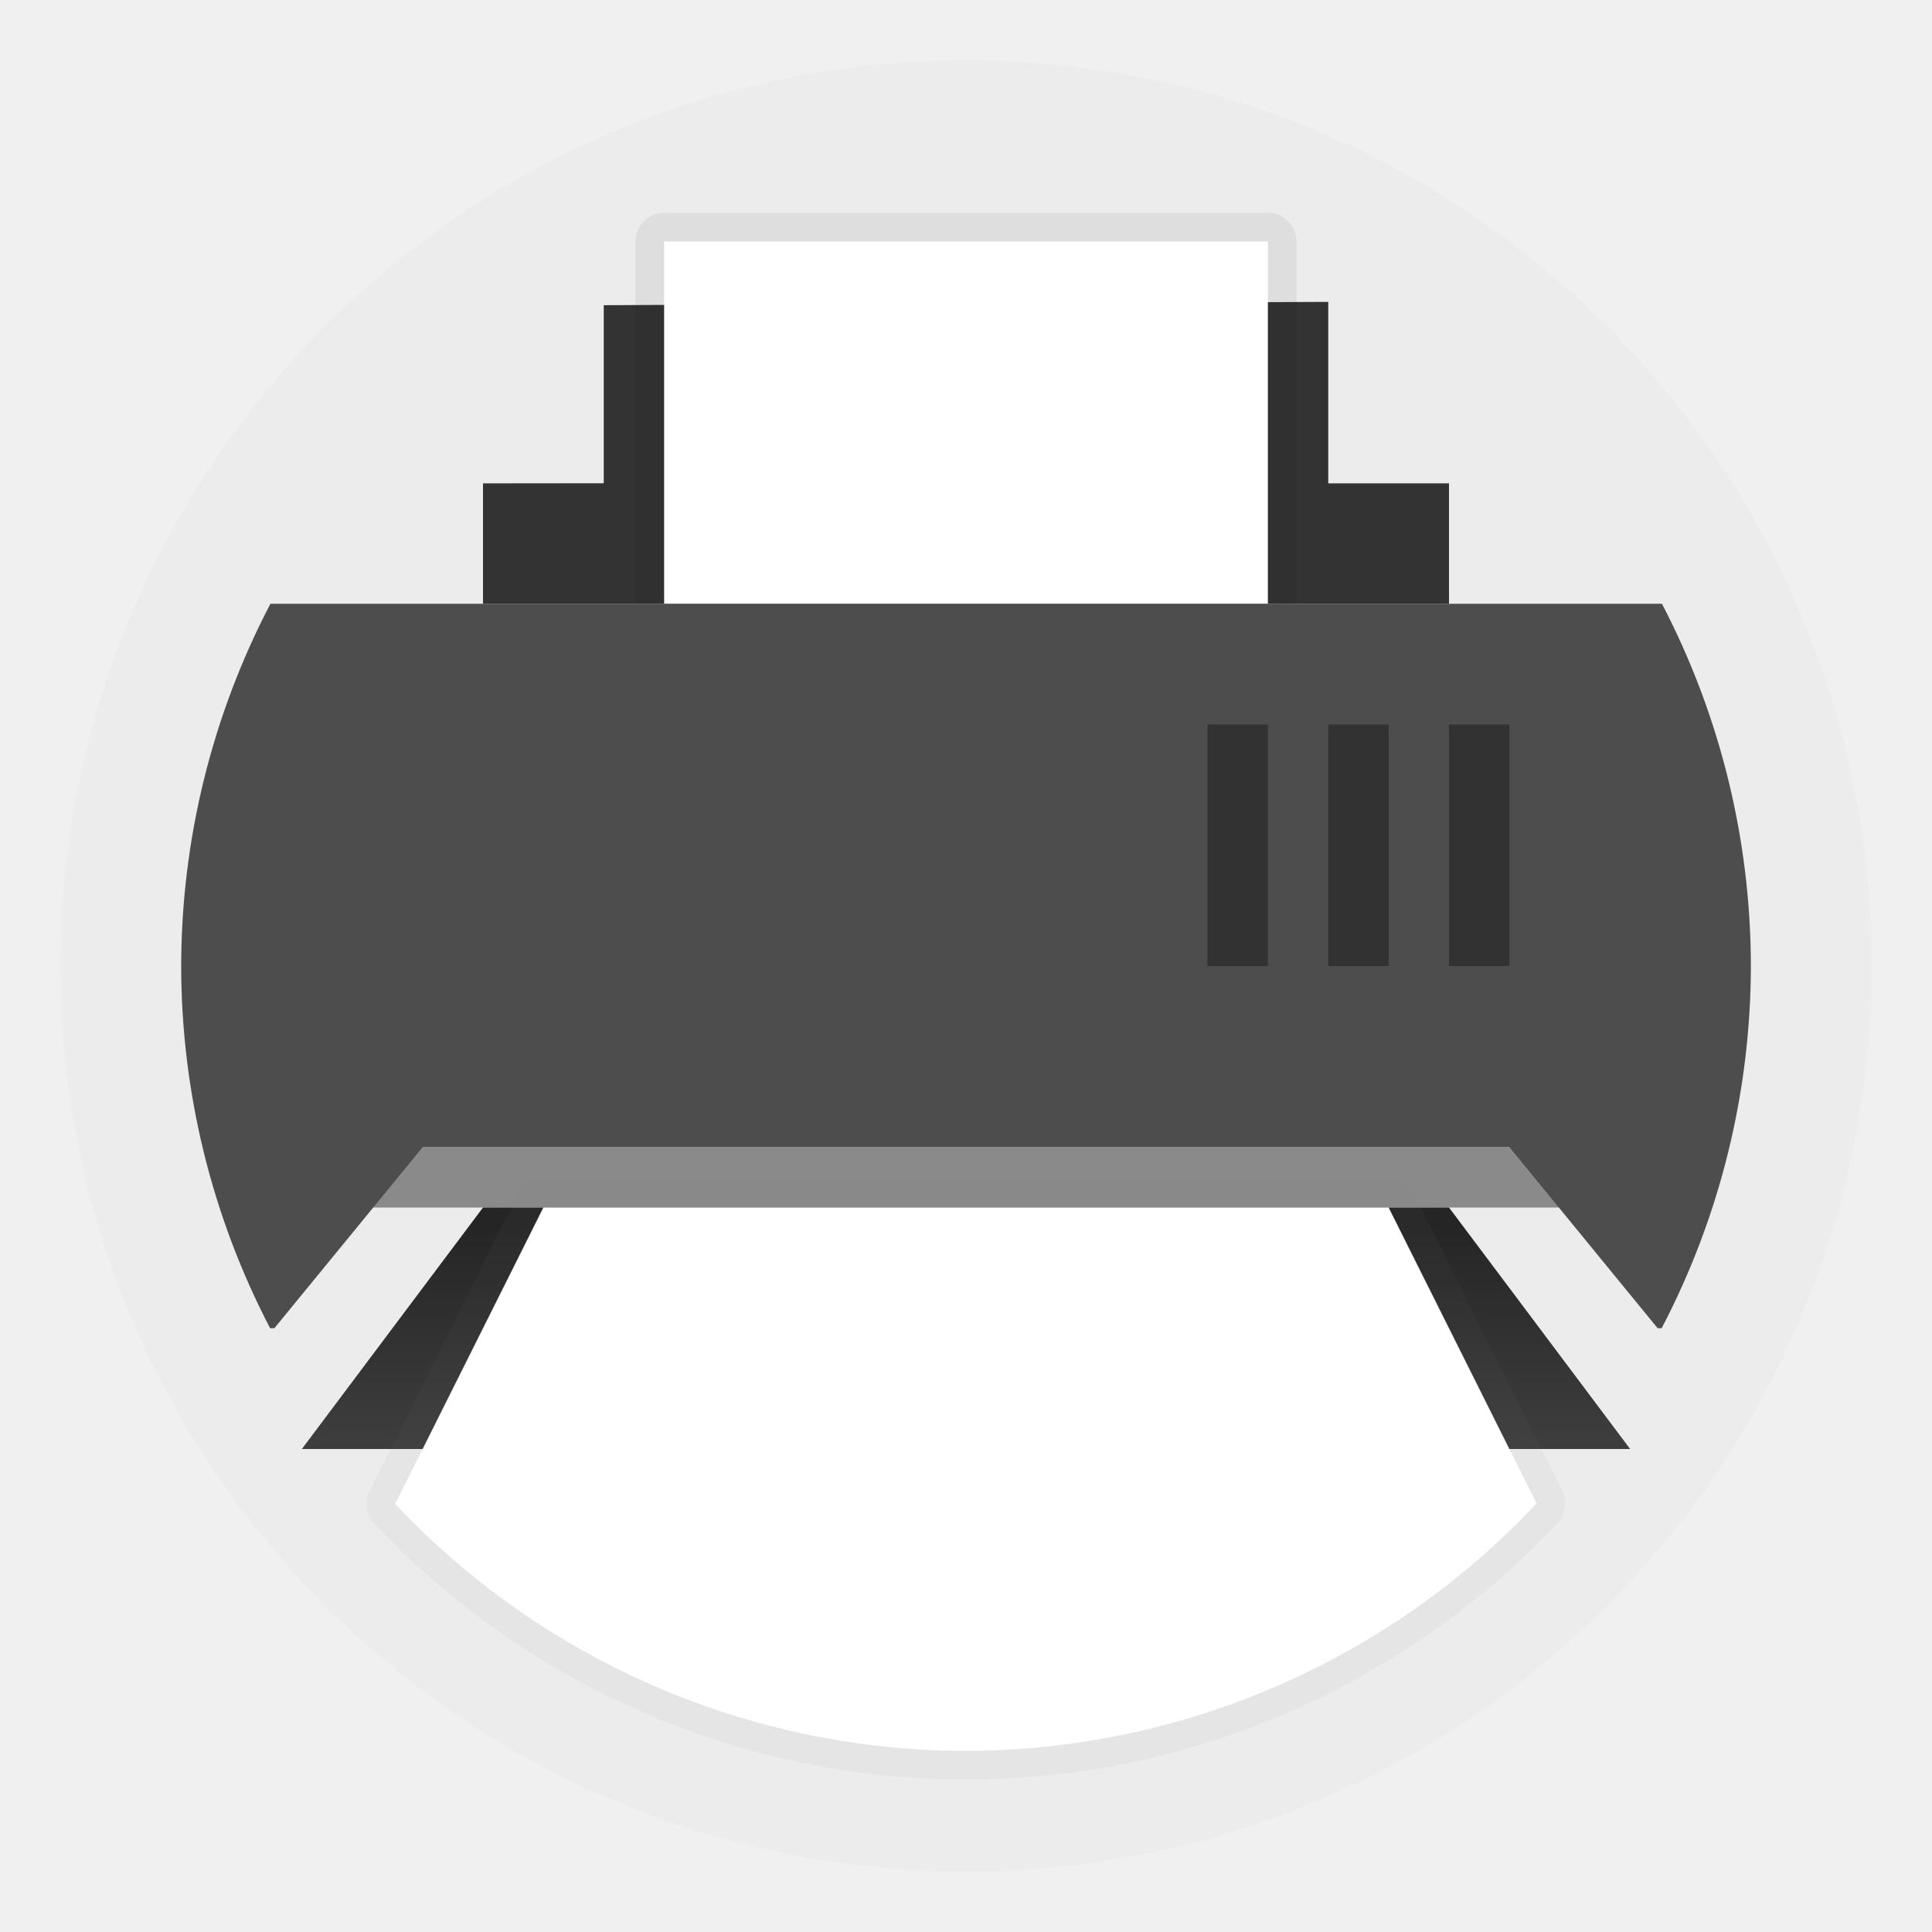
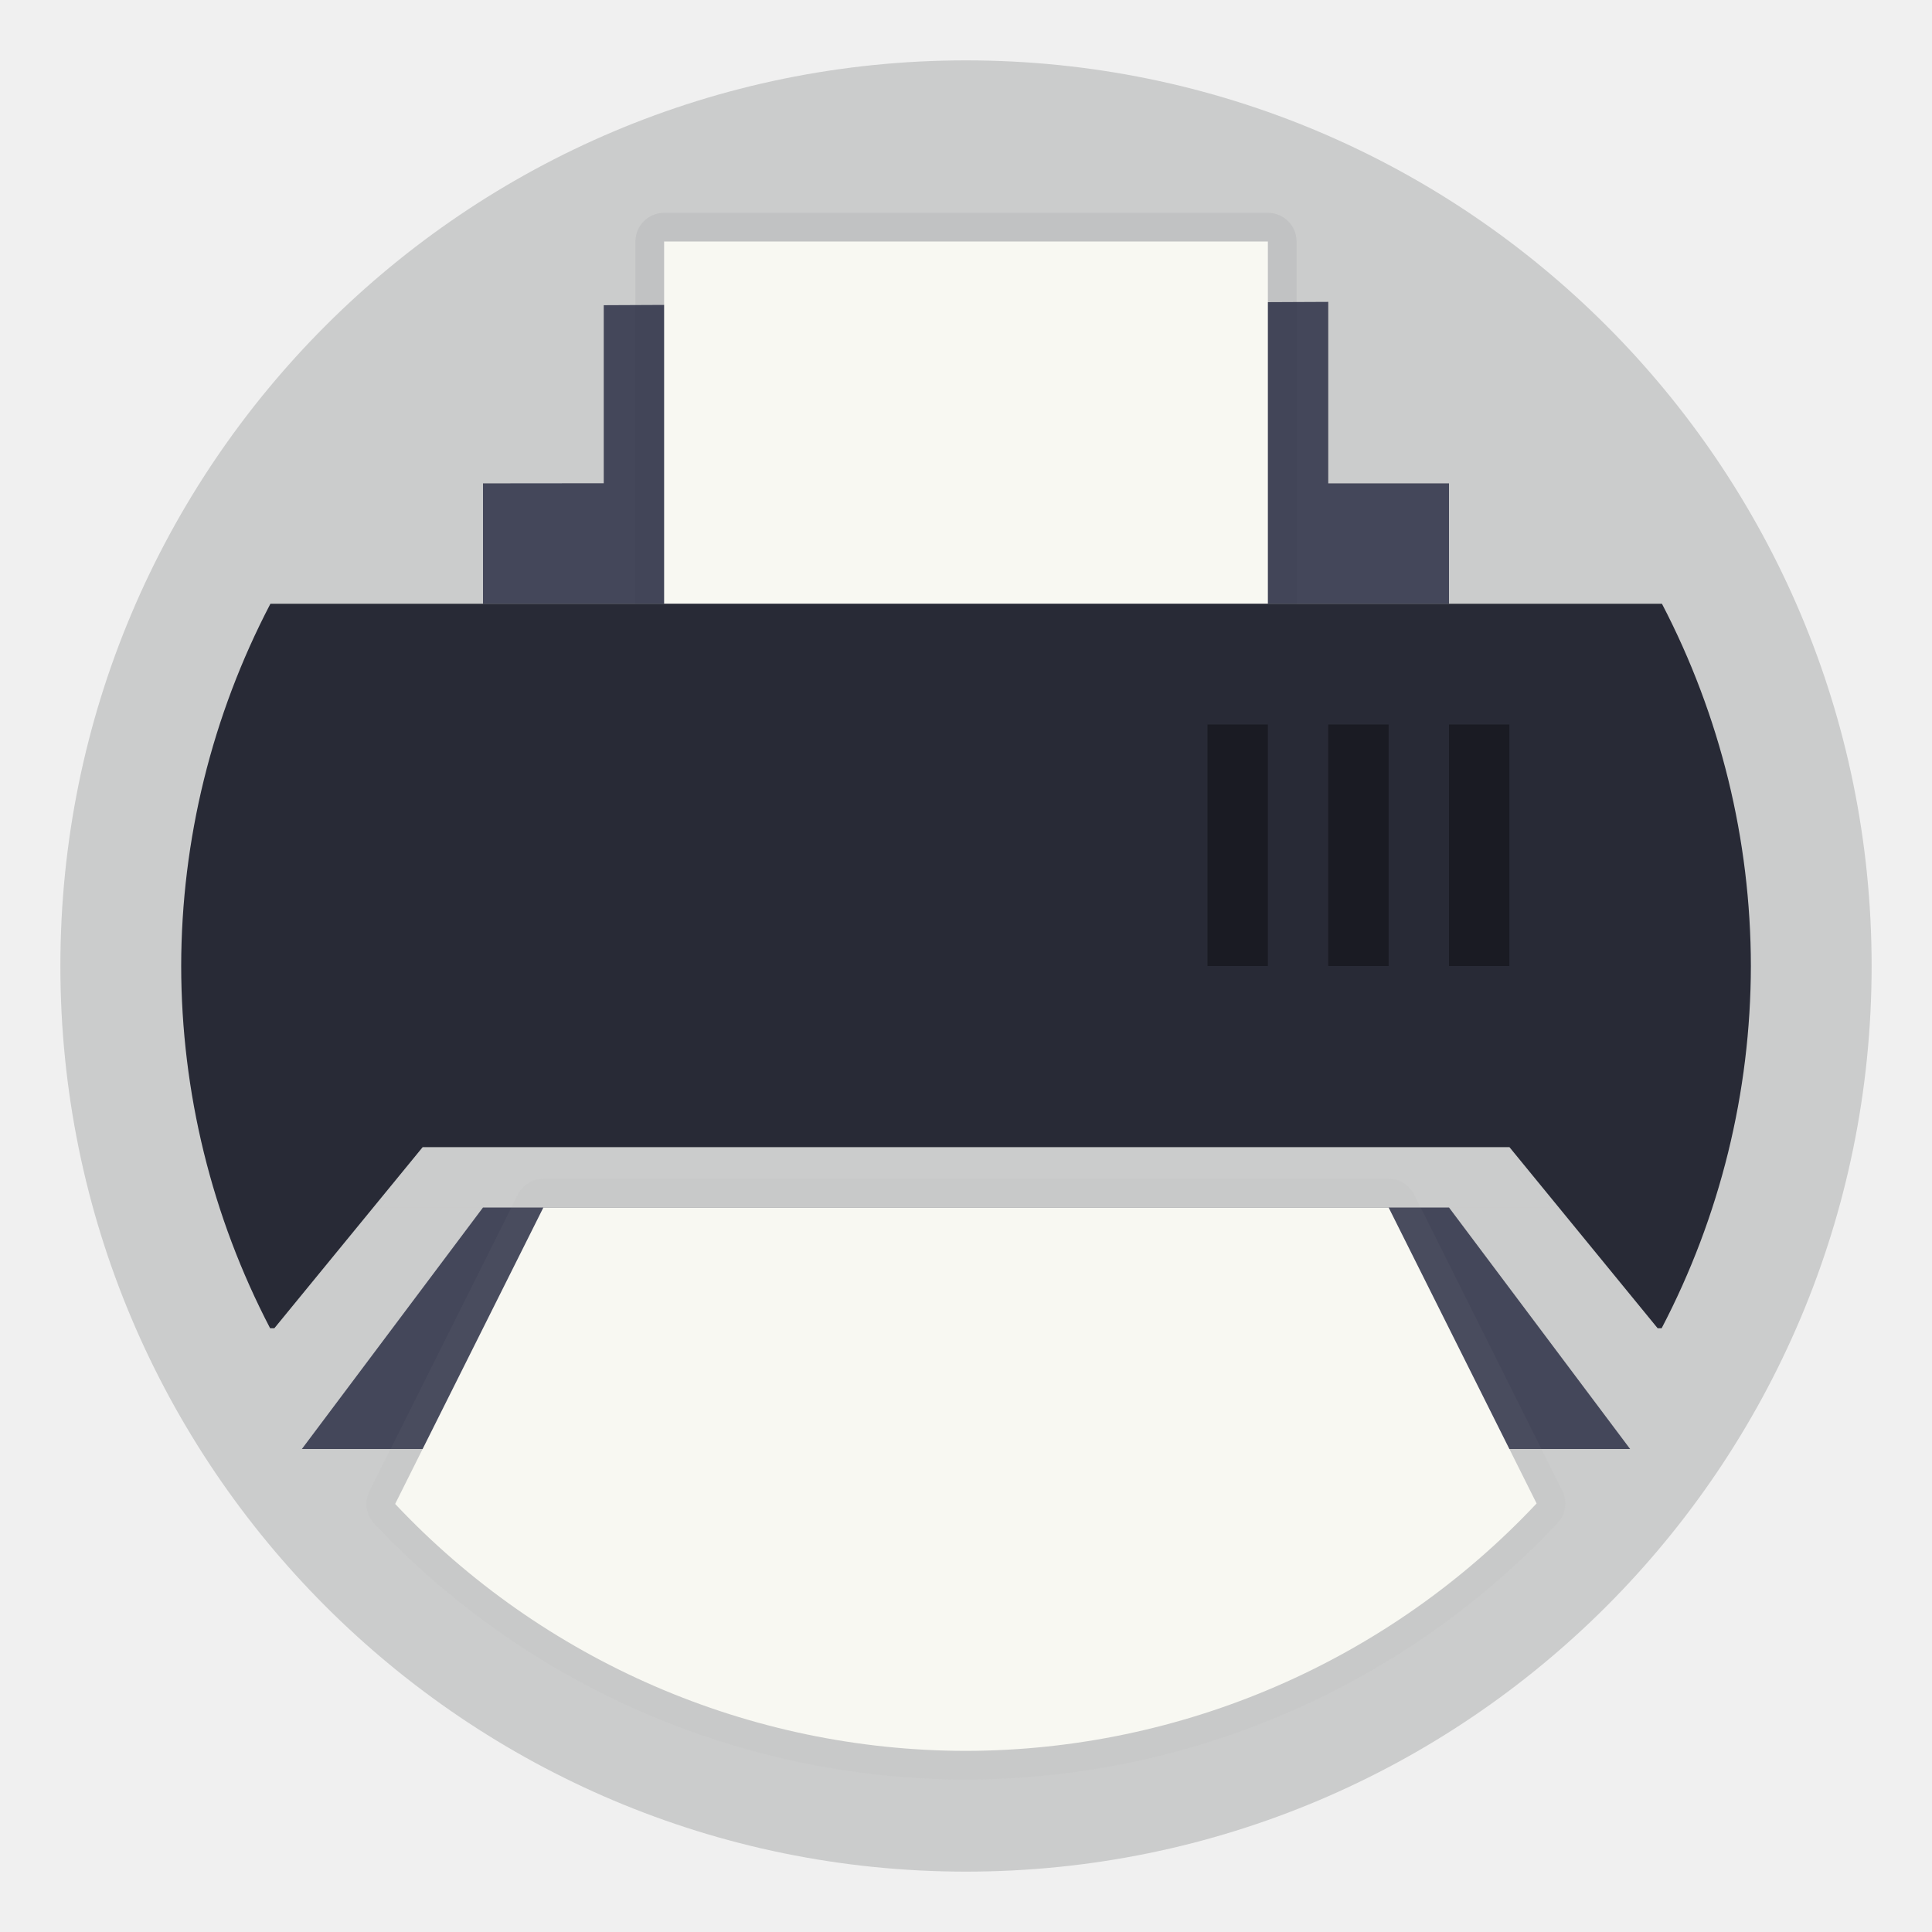
- <svg xmlns="http://www.w3.org/2000/svg" width="32" height="32" version="1">
-   <defs>
+ <svg xmlns="http://www.w3.org/2000/svg" width="32" height="32" version="1" id="svg31">
+   <defs id="defs7">
    <linearGradient id="a" x1="164.79" x2="164.79" y1="170.34" y2="181.81" gradientTransform="matrix(.31818 0 0 .31184 -34.907 -32.845)" gradientUnits="userSpaceOnUse">
-       <stop stop-color="#252525" offset="0" />
-       <stop stop-color="#3d3d3d" offset="1" />
+       <stop stop-color="#252525" offset="0" id="stop2" />
+       <stop stop-color="#3d3d3d" offset="1" id="stop4" />
    </linearGradient>
  </defs>
-   <circle cx="16" cy="16" r="15" fill="#ececec" stroke-width=".556" style="paint-order:stroke fill markers" />
-   <path d="m6.714 19h18.571c0.417 0 0.714 0.416 0.714 1h-20c0-0.584 0.298-1 0.714-1z" display="block" fill-opacity=".417" overflow="visible" stroke-width="1.444" style="isolation:auto;mix-blend-mode:normal;paint-order:fill markers stroke" />
-   <path d="m10 5.055v2.949l-2 0.002v1.994h16v-1.994h-2v-3.006z" fill="#333" overflow="visible" stroke-width="1.077" style="isolation:auto;mix-blend-mode:normal" />
-   <path d="m11 4h10v6h-10z" fill="#fff" overflow="visible" stroke="#000" stroke-linecap="round" stroke-linejoin="round" stroke-opacity=".059" stroke-width=".95" style="isolation:auto;mix-blend-mode:normal;paint-order:markers stroke fill" />
-   <path d="m8 20h16l3 4h-22z" fill="url(#a)" overflow="visible" stroke-width="1.077" style="isolation:auto;mix-blend-mode:normal" />
-   <path d="M 9,20 6.545,24.91 A 13,13 0 0 0 16,29 13,13 0 0 0 25.451,24.902 L 23,20 Z" fill="#fff" stroke="#828282" stroke-linecap="round" stroke-linejoin="round" stroke-opacity=".059" stroke-width=".95" style="isolation:auto;mix-blend-mode:normal;paint-order:markers stroke fill" />
-   <path d="m4.479 10c-0.968 1.852-1.475 3.91-1.478 6 0.002 2.089 0.507 4.147 1.473 6h0.07l2.457-3h18l2.455 3h0.066c0.968-1.852 1.475-3.91 1.478-6-0.002-2.089-0.507-4.147-1.473-6z" display="block" fill="#4d4d4d" stroke-width="1.057" style="isolation:auto;mix-blend-mode:normal;paint-order:fill markers stroke" />
-   <g>
-     <rect x="22" y="12" width="1" height="4" opacity=".35" style="paint-order:stroke fill markers" />
-     <rect x="24" y="12" width="1" height="4" opacity=".35" style="paint-order:stroke fill markers" />
-     <rect x="20" y="12" width="1" height="4" opacity=".35" style="paint-order:stroke fill markers" />
+   <circle cx="16" cy="16" r="15" fill="#f8f8f2" stroke-width=".556" style="paint-order:stroke fill markers;fill:#cbcccc" id="circle9" />
+   <path d="m6.714 19h18.571c0.417 0 0.714 0.416 0.714 1h-20c0-0.584 0.298-1 0.714-1z" display="block" fill-opacity=".417" overflow="visible" stroke-width="1.444" style="isolation:auto;mix-blend-mode:normal;paint-order:fill markers stroke;fill:#cbcccc" id="path11" />
+   <path d="m10 5.055v2.949l-2 0.002v1.994h16v-1.994h-2v-3.006z" fill="#282a36" overflow="visible" stroke-width="1.077" style="isolation:auto;mix-blend-mode:normal;fill:#44475a" id="path13" />
+   <path d="m11 4h10v6h-10z" fill="#f8f8f2" overflow="visible" stroke="#282a36" stroke-linecap="round" stroke-linejoin="round" stroke-opacity=".059" stroke-width=".95" style="isolation:auto;mix-blend-mode:normal;paint-order:markers stroke fill;stroke:#282a36" id="path15" />
+   <path d="m8 20h16l3 4h-22z" fill="url(#a)" overflow="visible" stroke-width="1.077" style="isolation:auto;mix-blend-mode:normal;fill:#44475a" id="path17" />
+   <path d="M 9,20 6.545,24.91 A 13,13 0 0 0 16,29 13,13 0 0 0 25.451,24.902 L 23,20 Z" fill="#f8f8f2" stroke="#828282" stroke-linecap="round" stroke-linejoin="round" stroke-opacity=".059" stroke-width=".95" style="isolation:auto;mix-blend-mode:normal;paint-order:markers stroke fill;stroke:#9ea0a6" id="path19" />
+   <path d="m4.479 10c-0.968 1.852-1.475 3.91-1.478 6 0.002 2.089 0.507 4.147 1.473 6h0.07l2.457-3h18l2.455 3h0.066c0.968-1.852 1.475-3.91 1.478-6-0.002-2.089-0.507-4.147-1.473-6z" display="block" fill="#44475a" stroke-width="1.057" style="isolation:auto;mix-blend-mode:normal;paint-order:fill markers stroke;fill:#282a36" id="path21" />
+   <g id="g29">
+     <rect x="22" y="12" width="1" height="4" opacity=".35" style="paint-order:stroke fill markers" id="rect23" />
+     <rect x="24" y="12" width="1" height="4" opacity=".35" style="paint-order:stroke fill markers" id="rect25" />
+     <rect x="20" y="12" width="1" height="4" opacity=".35" style="paint-order:stroke fill markers" id="rect27" />
  </g>
</svg>
